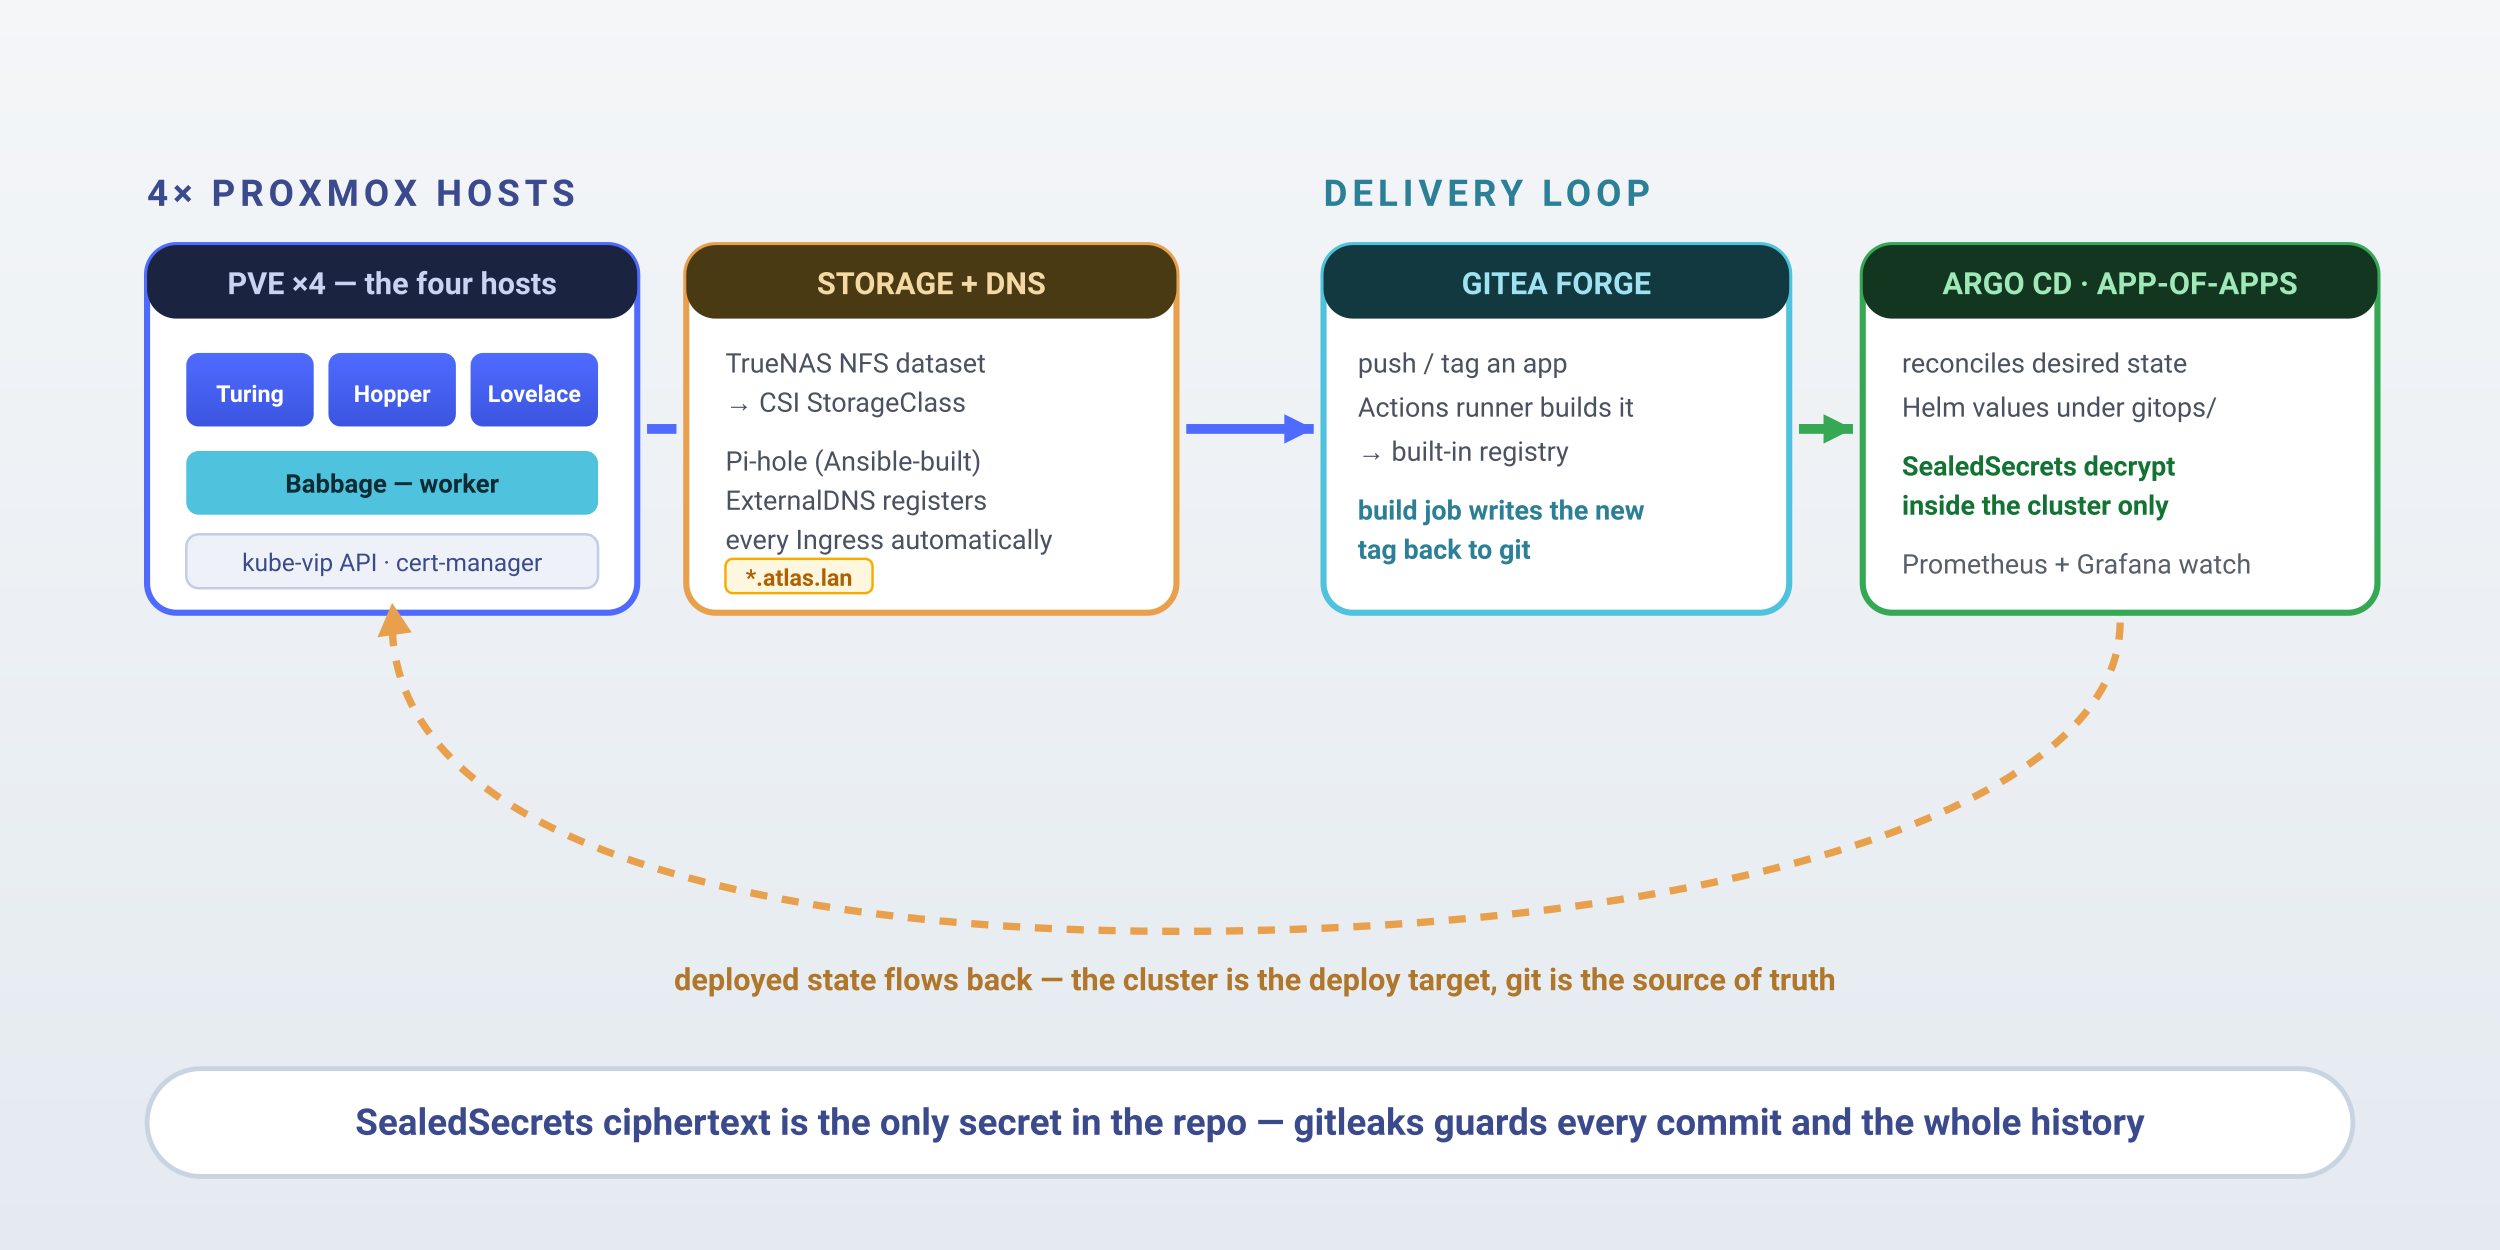
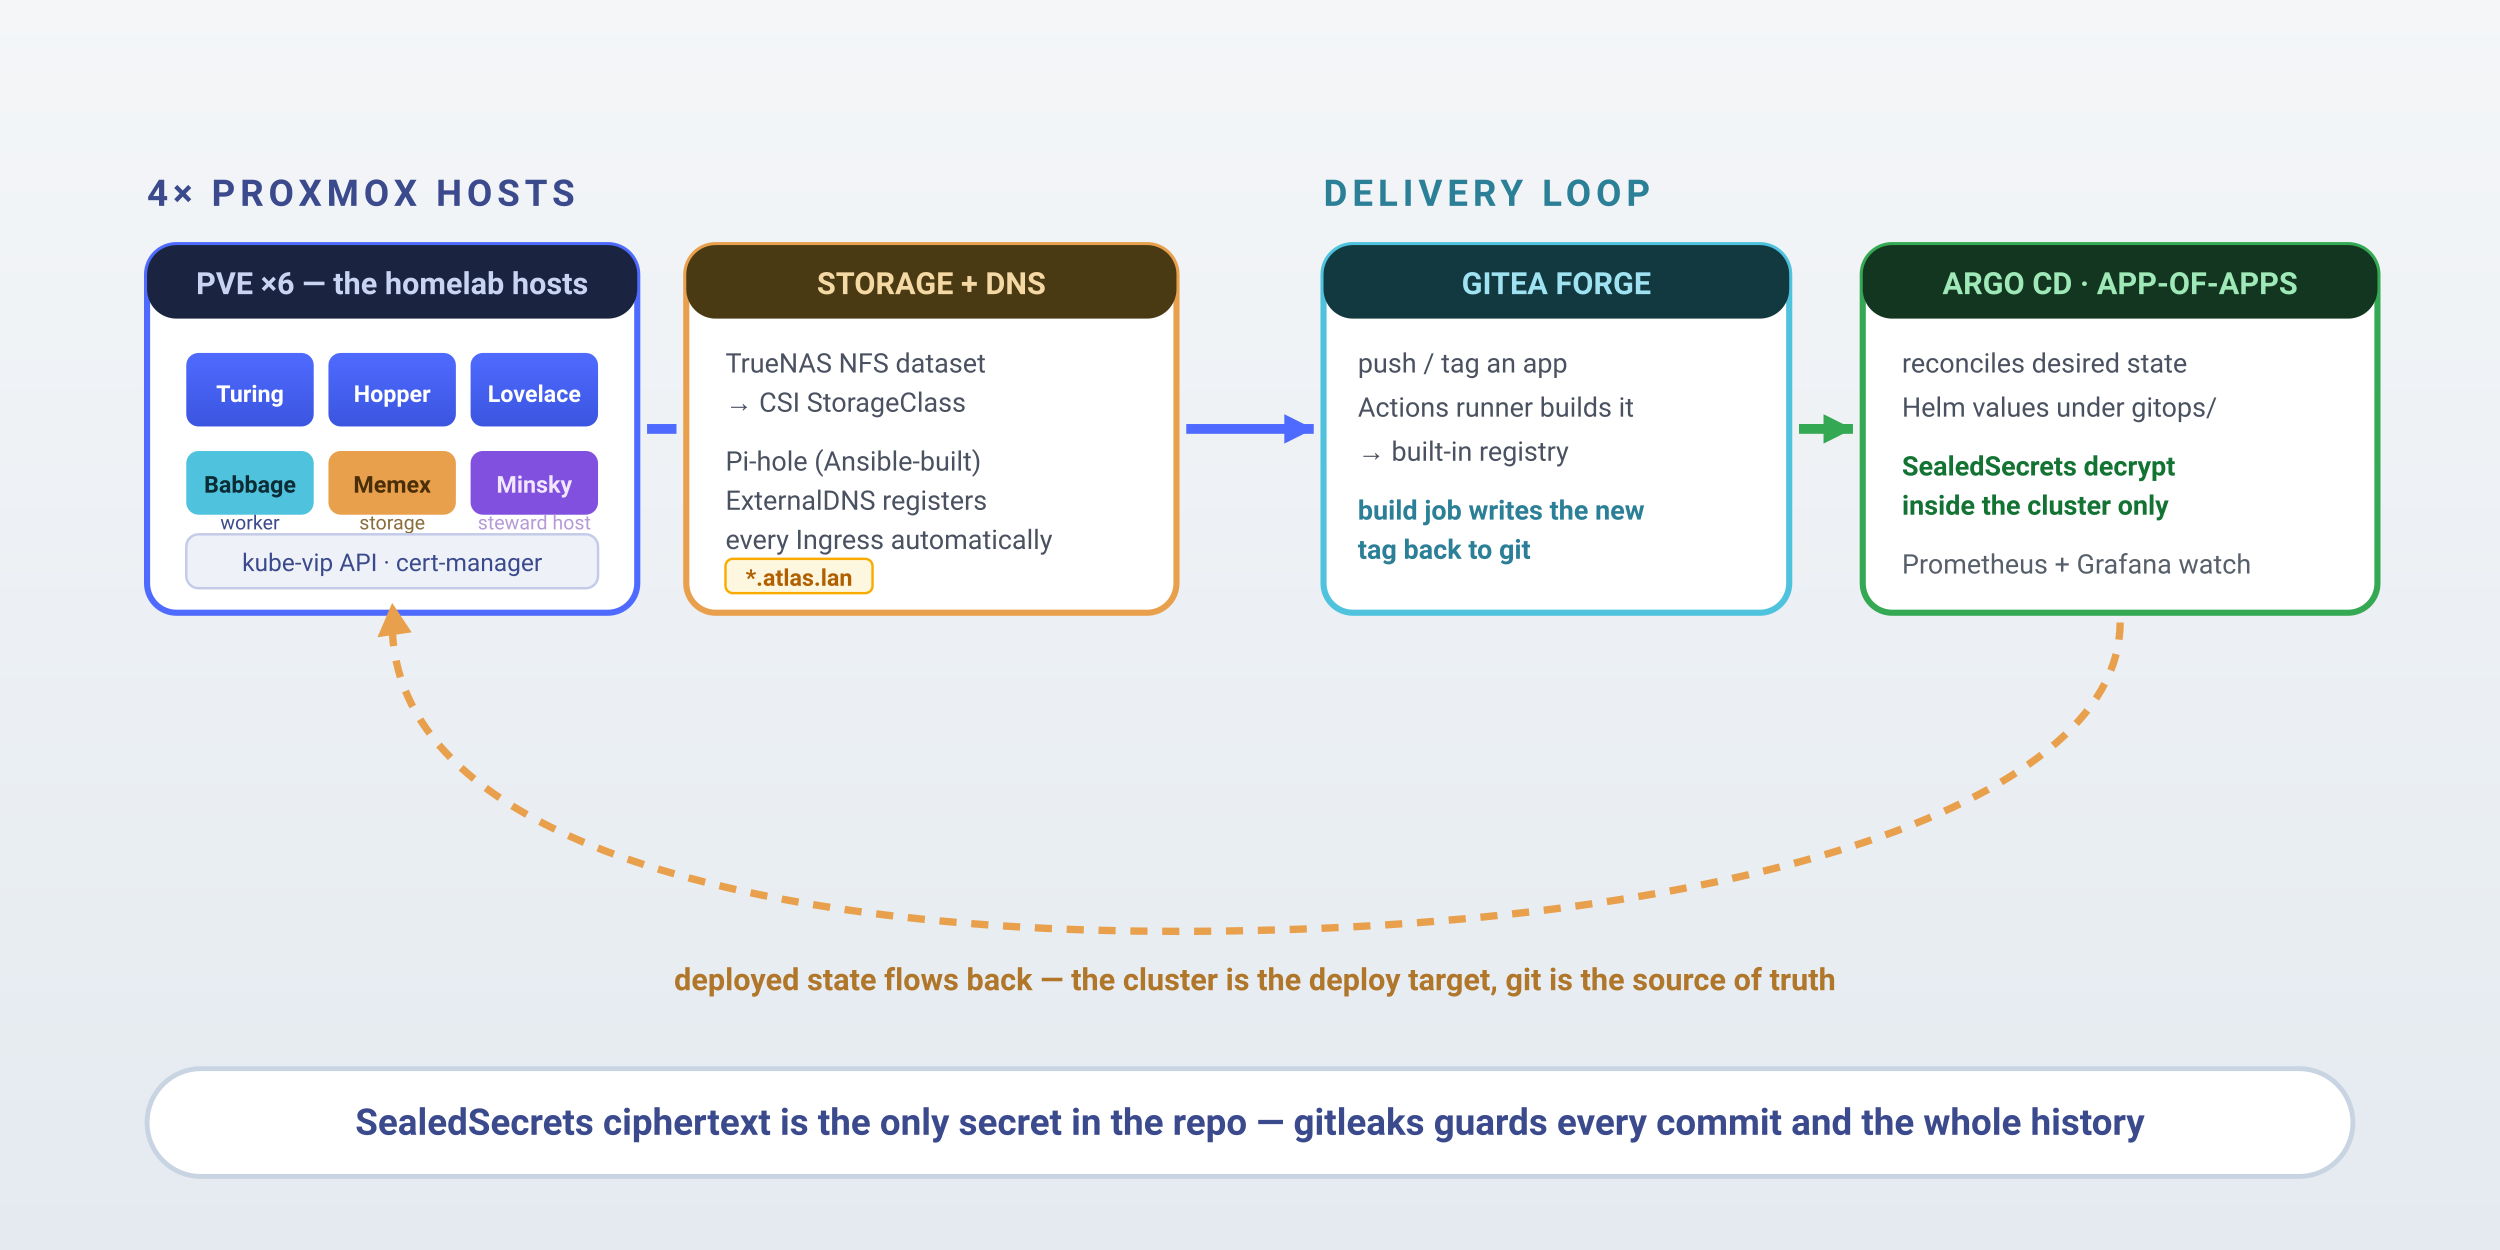
<svg xmlns="http://www.w3.org/2000/svg" viewBox="0 0 1020 510" role="img" aria-label="The Atlas homelab: four Proxmox hosts carrying a HA K3s control plane behind a kube-vip address, fed by the Gitea to Actions to registry to Argo CD delivery loop, with Sealed Secrets and monitoring">
  <defs>
    <linearGradient id="abg" x1="0" y1="0" x2="0" y2="1">
      <stop offset="0" stop-color="#f4f6f8" />
      <stop offset="1" stop-color="#e4eaf0" />
    </linearGradient>
    <linearGradient id="ak3s" x1="0" y1="0" x2="0" y2="1">
      <stop offset="0" stop-color="#4f6bff" />
      <stop offset="1" stop-color="#3b55e0" />
    </linearGradient>
  </defs>
  <rect width="1020" height="510" fill="url(#abg)" />
  <g font-family="Roboto, Arial, sans-serif">
    <text x="60" y="84" font-size="15" font-weight="700" letter-spacing="2" fill="#3b4a8c">4× PROXMOX HOSTS</text>
    <g>
      <g transform="translate(60 100)">
        <rect width="200" height="150" rx="12" fill="#ffffff" stroke="#4f6bff" stroke-width="2.5" />
        <rect x="0" y="0" width="200" height="30" rx="12" fill="#1a2440" />
-         <text x="100" y="20" text-anchor="middle" font-size="12.5" font-weight="700" fill="#c9d4f2">PVE ×4 — the four hosts</text>
+         <text x="100" y="20" text-anchor="middle" font-size="12.5" font-weight="700" fill="#c9d4f2">PVE ×6 — the homelab hosts</text>
        <g fill="url(#ak3s)">
          <rect x="16" y="44" width="52" height="30" rx="5" />
          <rect x="74" y="44" width="52" height="30" rx="5" />
          <rect x="132" y="44" width="52" height="30" rx="5" />
        </g>
        <text x="42" y="64" text-anchor="middle" font-size="9.5" font-weight="700" fill="#ffffff">Turing</text>
        <text x="100" y="64" text-anchor="middle" font-size="9.5" font-weight="700" fill="#ffffff">Hopper</text>
        <text x="158" y="64" text-anchor="middle" font-size="9.5" font-weight="700" fill="#ffffff">Lovelace</text>
-         <rect x="16" y="84" width="168" height="26" rx="5" fill="#4fc3dd" />
-         <text x="100" y="101" text-anchor="middle" font-size="10.5" font-weight="700" fill="#0d2b34">Babbage — worker</text>
+         <rect x="16" y="84" width="52" height="26" rx="5" fill="#4fc3dd" />
+         <text x="42" y="101" text-anchor="middle" font-size="9.5" font-weight="700" fill="#0d2b34">Babbage</text>
+         <text x="42" y="116" text-anchor="middle" font-size="8" fill="#3b4a8c">worker</text>
+         <rect x="74" y="84" width="52" height="26" rx="5" fill="#e8a04c" />
+         <text x="100" y="101" text-anchor="middle" font-size="9.5" font-weight="700" fill="#4a2e08">Memex</text>
+         <text x="100" y="116" text-anchor="middle" font-size="8" fill="#8a6d3b">storage</text>
+         <rect x="132" y="84" width="52" height="26" rx="5" fill="#8250df" />
+         <text x="158" y="101" text-anchor="middle" font-size="9.5" font-weight="700" fill="#f1e8ff">Minsky</text>
+         <text x="158" y="116" text-anchor="middle" font-size="8" fill="#b59ad6">steward host</text>
        <rect x="16" y="118" width="168" height="22" rx="5" fill="#eef1f8" stroke="#c3cbe8" stroke-width="1" />
        <text x="100" y="133" text-anchor="middle" font-size="10" fill="#3b4a8c">kube-vip API · cert-manager</text>
      </g>
      <g transform="translate(280 100)">
        <rect width="200" height="150" rx="12" fill="#ffffff" stroke="#e8a04c" stroke-width="2.5" />
        <rect x="0" y="0" width="200" height="30" rx="12" fill="#4a3a14" />
        <text x="100" y="20" text-anchor="middle" font-size="12.5" font-weight="700" fill="#f5d9a4">STORAGE + DNS</text>
        <g font-size="11" fill="#4a5160">
          <text x="16" y="52">TrueNAS NFS dataset</text>
          <text x="16" y="68">→ CSI StorageClass</text>
          <text x="16" y="92">Pi-hole (Ansible-built)</text>
          <text x="16" y="108">ExternalDNS registers</text>
          <text x="16" y="124">every Ingress automatically</text>
        </g>
        <rect x="16" y="128" width="60" height="14" rx="3" fill="#fef7e0" stroke="#f9ab00" stroke-width="1" />
        <text x="46" y="139" text-anchor="middle" font-size="9.5" font-weight="700" fill="#b06000">*.atlas.lan</text>
      </g>
    </g>
    <text x="540" y="84" font-size="15" font-weight="700" letter-spacing="2" fill="#2b7f96">DELIVERY LOOP</text>
    <g>
      <g transform="translate(540 100)">
        <rect width="190" height="150" rx="12" fill="#ffffff" stroke="#4fc3dd" stroke-width="2.5" />
        <rect x="0" y="0" width="190" height="30" rx="12" fill="#123840" />
        <text x="95" y="20" text-anchor="middle" font-size="12.5" font-weight="700" fill="#9fe3f2">GITEA FORGE</text>
        <g font-size="11" fill="#4a5160">
          <text x="14" y="52">push / tag an app</text>
          <text x="14" y="70">Actions runner builds it</text>
          <text x="14" y="88">→ built-in registry</text>
          <text x="14" y="112" font-weight="700" fill="#2b7f96">build job writes the new</text>
          <text x="14" y="128" font-weight="700" fill="#2b7f96">tag back to git</text>
        </g>
      </g>
      <g transform="translate(760 100)">
        <rect width="210" height="150" rx="12" fill="#ffffff" stroke="#34a853" stroke-width="2.5" />
        <rect x="0" y="0" width="210" height="30" rx="12" fill="#12361f" />
        <text x="105" y="20" text-anchor="middle" font-size="12.5" font-weight="700" fill="#9fe8b8">ARGO CD · APP-OF-APPS</text>
        <g font-size="11" fill="#4a5160">
          <text x="16" y="52">reconciles desired state</text>
          <text x="16" y="70">Helm values under gitops/</text>
          <text x="16" y="94" font-weight="700" fill="#137333">SealedSecrets decrypt</text>
          <text x="16" y="110" font-weight="700" fill="#137333">inside the cluster only</text>
          <text x="16" y="134" fill="#57606a">Prometheus + Grafana watch</text>
        </g>
      </g>
    </g>
    <path d="M 262 175 h 12 M 482 175 h 12 M 700 175 h 12 M 918 175 h 14" stroke="#4f6bff" stroke-width="0" fill="none" />
    <line x1="264" y1="175" x2="276" y2="175" stroke="#4f6bff" stroke-width="4" />
    <line x1="484" y1="175" x2="536" y2="175" stroke="#4f6bff" stroke-width="4" />
    <polygon points="536,175 524,169 524,181" fill="#4f6bff" />
    <line x1="734" y1="175" x2="756" y2="175" stroke="#34a853" stroke-width="4" />
    <polygon points="756,175 744,169 744,181" fill="#34a853" />
    <path d="M 865 254 C 865 330, 700 380, 480 380 C 300 380, 160 340, 160 254" fill="none" stroke="#e8a04c" stroke-width="3" stroke-dasharray="7 6" />
    <polygon points="160,246 154,260 168,258" fill="#e8a04c" />
    <text x="512" y="404" text-anchor="middle" font-size="12.5" font-weight="600" fill="#b0762a">deployed state flows back — the cluster is the deploy target, git is the source of truth</text>
  </g>
  <g font-family="Roboto, Arial, sans-serif" text-anchor="middle">
    <rect x="60" y="436" width="900" height="44" rx="22" fill="#ffffff" stroke="#c9d4e2" stroke-width="2" />
    <text x="510" y="463" font-size="15" font-weight="600" fill="#3b4a8c">SealedSecrets ciphertext is the only secret in the repo — gitleaks guards every commit and the whole history</text>
  </g>
</svg>
